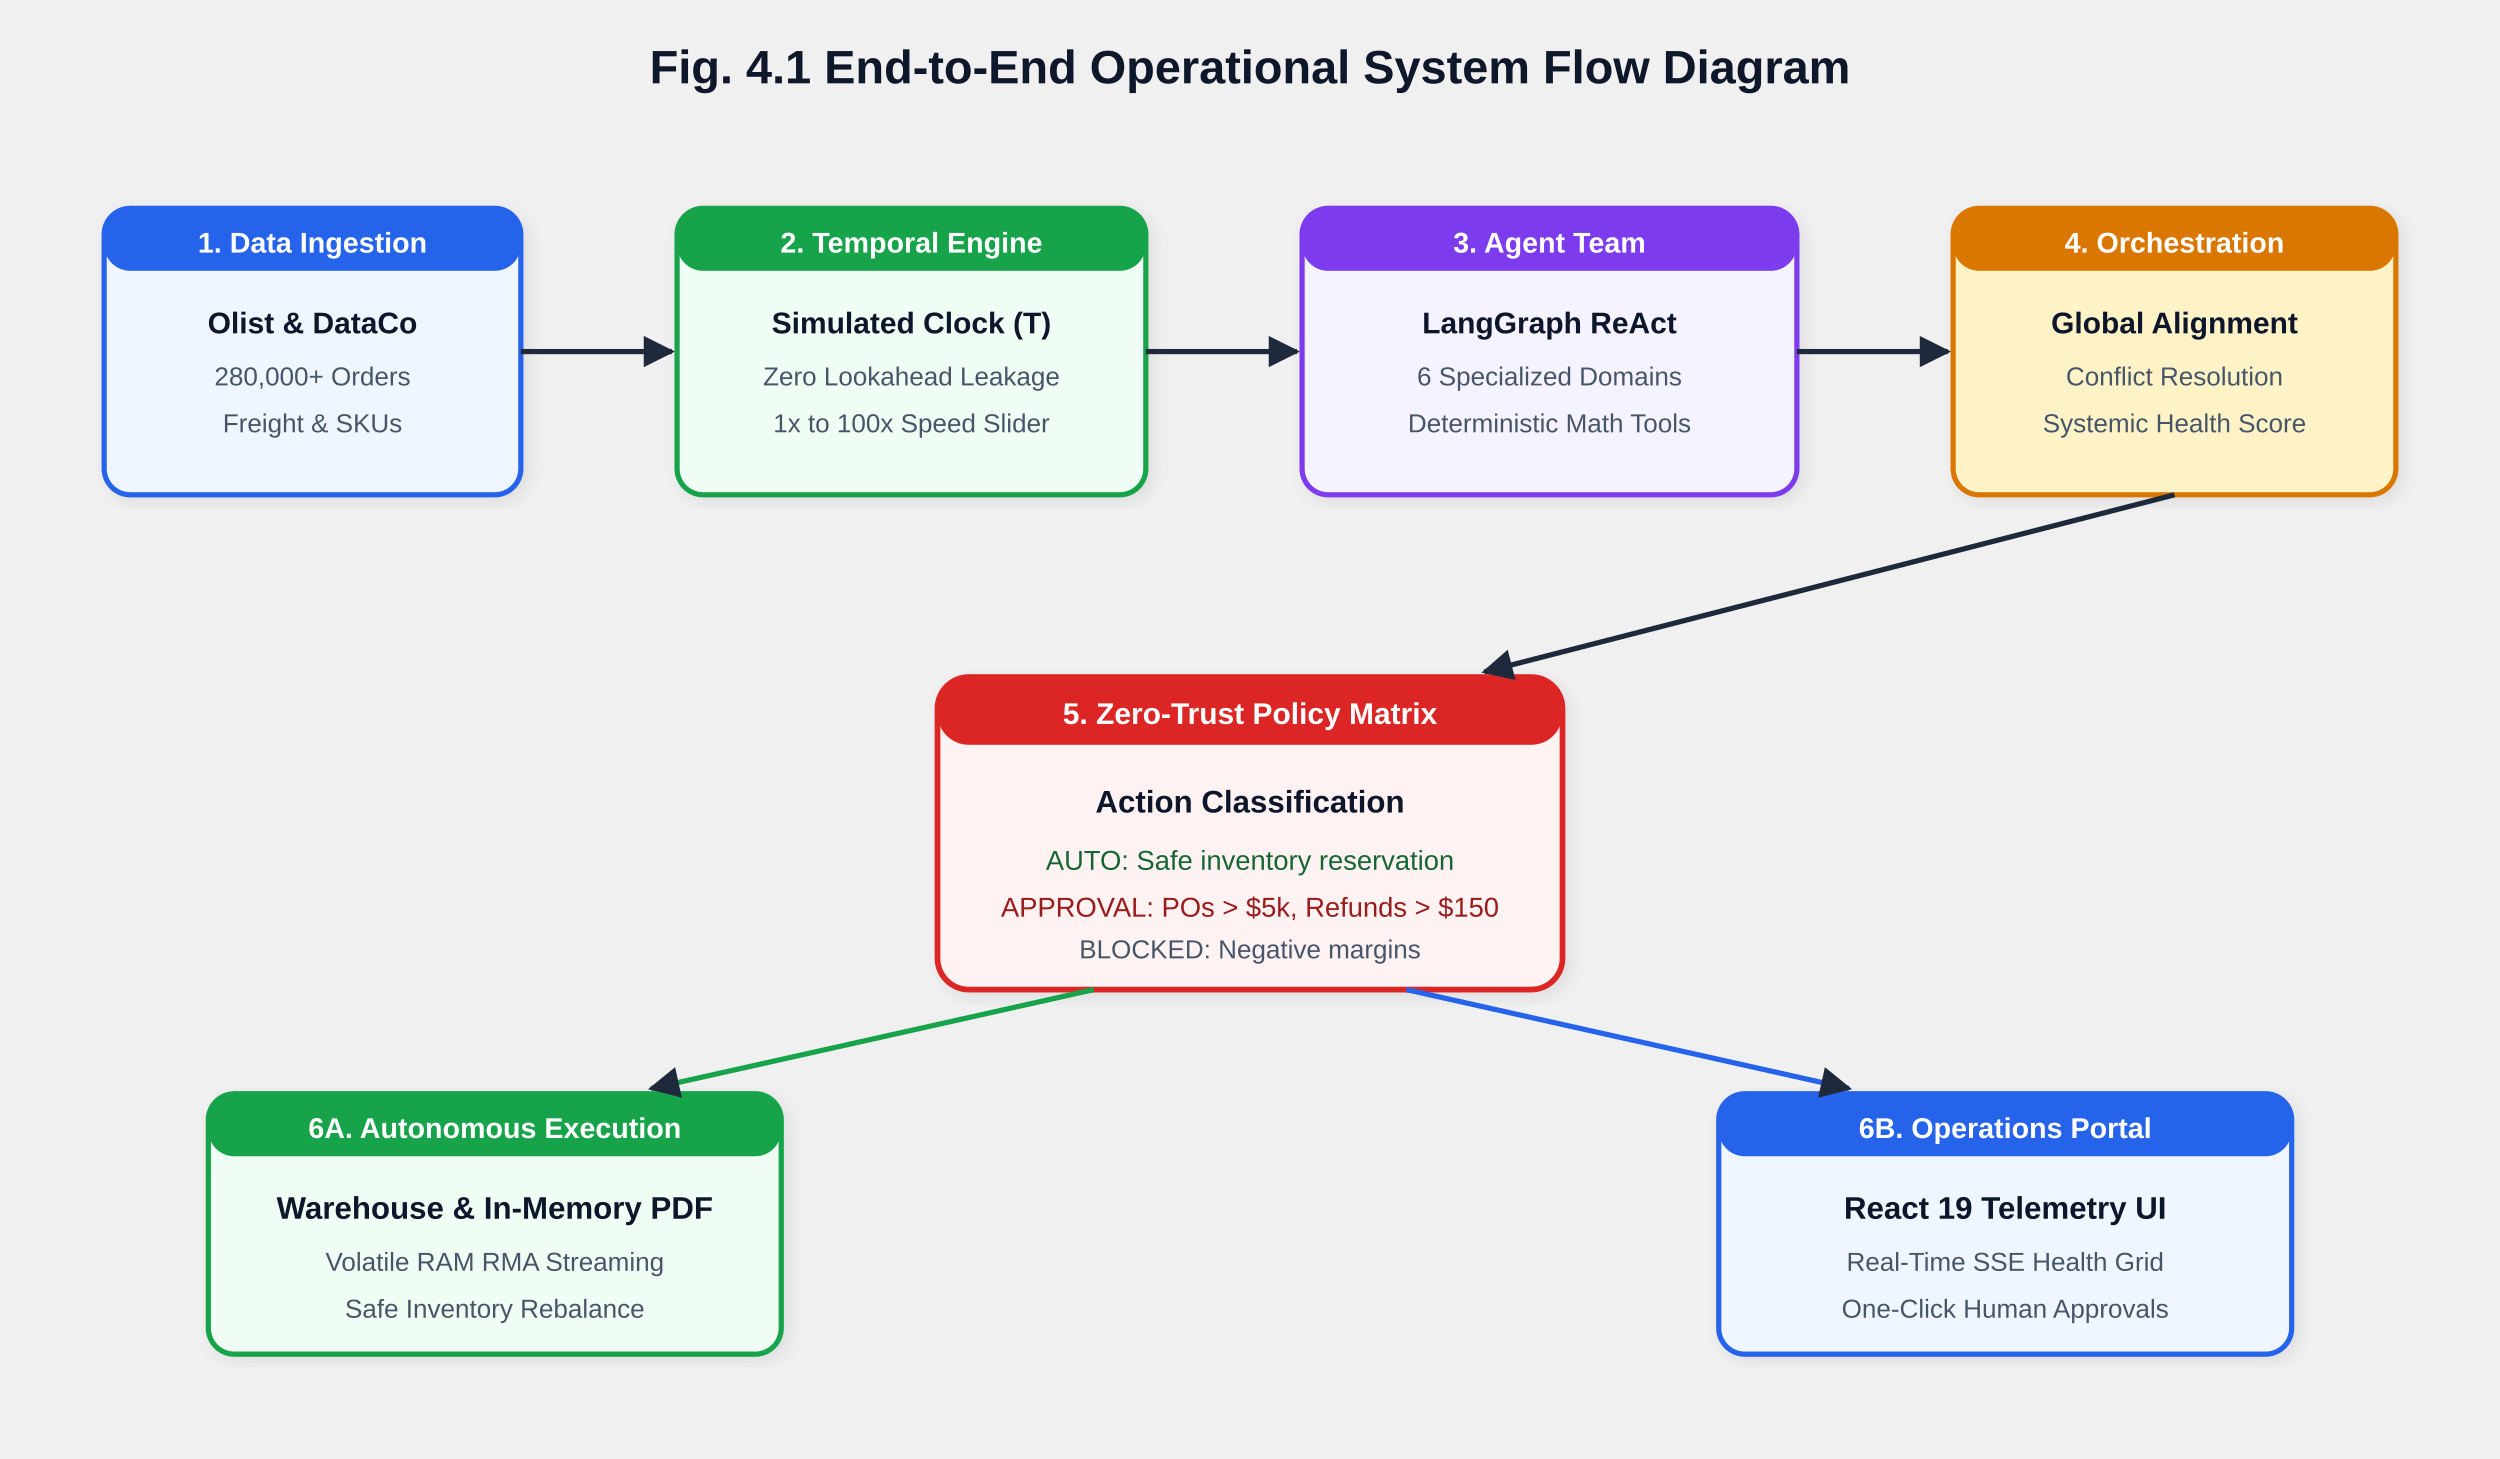
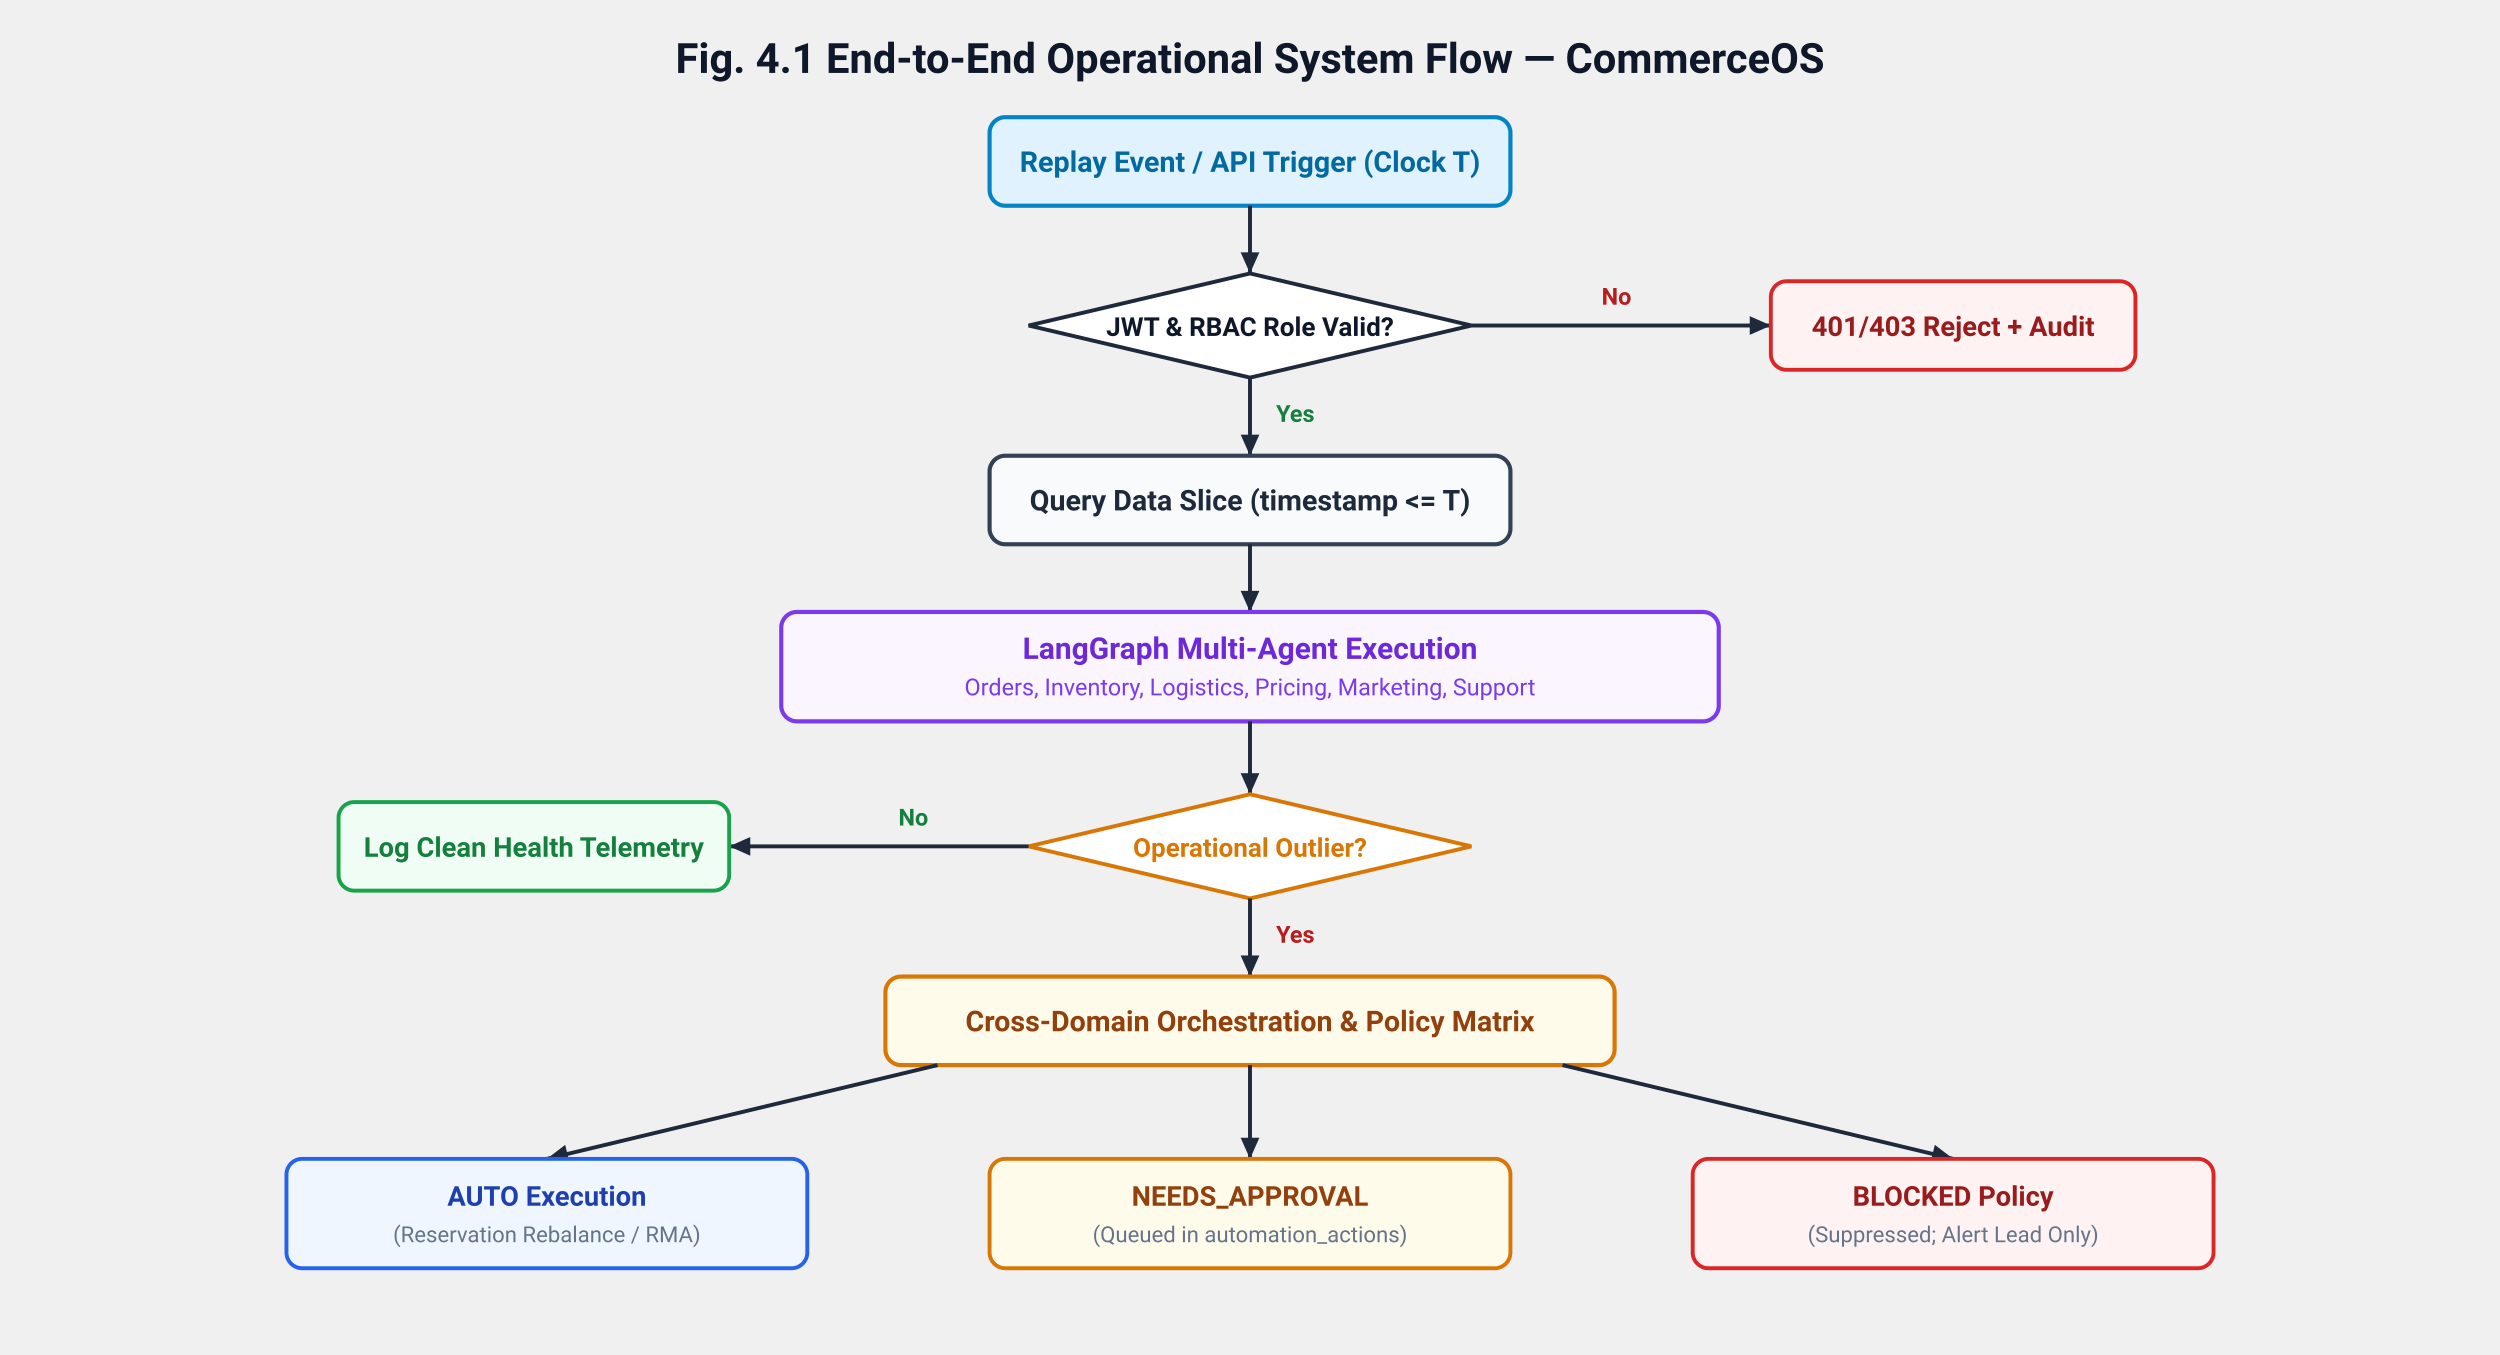
- <svg xmlns="http://www.w3.org/2000/svg" viewBox="0 0 960 560" width="100%" height="100%" style="background:#ffffff; font-family:'Segoe UI', Arial, sans-serif;">
+ <svg xmlns="http://www.w3.org/2000/svg" viewBox="0 0 960 520" width="100%" height="100%" style="background:#ffffff; font-family:'Segoe UI', -apple-system, BlinkMacSystemFont, Roboto, sans-serif;">
  <defs>
-     <marker id="sf_ar" viewBox="0 0 10 10" refX="9" refY="5" markerWidth="6" markerHeight="6" orient="auto">
-       <path d="M 0 0 L 10 5 L 0 10 z" fill="#1e293b" />
+     <marker id="fl_arr" viewBox="0 0 10 10" refX="9" refY="5" markerWidth="6" markerHeight="6" orient="auto">
+       <path d="M 0 1 L 9 5 L 0 9 z" fill="#1e293b" />
    </marker>
-     <filter id="sf_sh" x="-5%" y="-5%" width="110%" height="110%">
-       <feDropShadow dx="2" dy="2" stdDeviation="3" flood-opacity="0.08" />
-     </filter>
  </defs>
-   <text x="480" y="32" text-anchor="middle" font-size="18" font-weight="bold" fill="#0f172a">Fig. 4.1 End-to-End Operational System Flow Diagram</text>
-   <g transform="translate(40, 80)" filter="url(#sf_sh)">
-     <rect x="0" y="0" width="160" height="110" rx="10" fill="#eff6ff" stroke="#2563eb" stroke-width="2" />
-     <rect x="0" y="0" width="160" height="24" rx="10" fill="#2563eb" />
-     <text x="80" y="17" text-anchor="middle" font-size="11" font-weight="bold" fill="#ffffff">1. Data Ingestion</text>
-     <text x="80" y="48" text-anchor="middle" font-size="11.5" font-weight="bold" fill="#0f172a">Olist &amp; DataCo</text>
-     <text x="80" y="68" text-anchor="middle" font-size="10" fill="#475569">280,000+ Orders</text>
-     <text x="80" y="86" text-anchor="middle" font-size="10" fill="#475569">Freight &amp; SKUs</text>
-   </g>
-   <g transform="translate(260, 80)" filter="url(#sf_sh)">
-     <rect x="0" y="0" width="180" height="110" rx="10" fill="#f0fdf4" stroke="#16a34a" stroke-width="2" />
-     <rect x="0" y="0" width="180" height="24" rx="10" fill="#16a34a" />
-     <text x="90" y="17" text-anchor="middle" font-size="11" font-weight="bold" fill="#ffffff">2. Temporal Engine</text>
-     <text x="90" y="48" text-anchor="middle" font-size="11.5" font-weight="bold" fill="#0f172a">Simulated Clock (T)</text>
-     <text x="90" y="68" text-anchor="middle" font-size="10" fill="#475569">Zero Lookahead Leakage</text>
-     <text x="90" y="86" text-anchor="middle" font-size="10" fill="#475569">1x to 100x Speed Slider</text>
-   </g>
-   <g transform="translate(500, 80)" filter="url(#sf_sh)">
-     <rect x="0" y="0" width="190" height="110" rx="10" fill="#f5f3ff" stroke="#7c3aed" stroke-width="2" />
-     <rect x="0" y="0" width="190" height="24" rx="10" fill="#7c3aed" />
-     <text x="95" y="17" text-anchor="middle" font-size="11" font-weight="bold" fill="#ffffff">3. Agent Team</text>
-     <text x="95" y="48" text-anchor="middle" font-size="11.5" font-weight="bold" fill="#0f172a">LangGraph ReAct</text>
-     <text x="95" y="68" text-anchor="middle" font-size="10" fill="#475569">6 Specialized Domains</text>
-     <text x="95" y="86" text-anchor="middle" font-size="10" fill="#475569">Deterministic Math Tools</text>
-   </g>
-   <g transform="translate(750, 80)" filter="url(#sf_sh)">
-     <rect x="0" y="0" width="170" height="110" rx="10" fill="#fef3c7" stroke="#d97706" stroke-width="2" />
-     <rect x="0" y="0" width="170" height="24" rx="10" fill="#d97706" />
-     <text x="85" y="17" text-anchor="middle" font-size="11" font-weight="bold" fill="#ffffff">4. Orchestration</text>
-     <text x="85" y="48" text-anchor="middle" font-size="11.5" font-weight="bold" fill="#0f172a">Global Alignment</text>
-     <text x="85" y="68" text-anchor="middle" font-size="10" fill="#475569">Conflict Resolution</text>
-     <text x="85" y="86" text-anchor="middle" font-size="10" fill="#475569">Systemic Health Score</text>
-   </g>
-   <line x1="200" y1="135" x2="258" y2="135" stroke="#1e293b" stroke-width="2" marker-end="url(#sf_ar)" />
-   <line x1="440" y1="135" x2="498" y2="135" stroke="#1e293b" stroke-width="2" marker-end="url(#sf_ar)" />
-   <line x1="690" y1="135" x2="748" y2="135" stroke="#1e293b" stroke-width="2" marker-end="url(#sf_ar)" />
-   <g transform="translate(360, 260)" filter="url(#sf_sh)">
-     <rect x="0" y="0" width="240" height="120" rx="12" fill="#fef2f2" stroke="#dc2626" stroke-width="2.2" />
-     <rect x="0" y="0" width="240" height="26" rx="12" fill="#dc2626" />
-     <text x="120" y="18" text-anchor="middle" font-size="11.5" font-weight="bold" fill="#ffffff">5. Zero-Trust Policy Matrix</text>
-     <text x="120" y="52" text-anchor="middle" font-size="12" font-weight="bold" fill="#0f172a">Action Classification</text>
-     <text x="120" y="74" text-anchor="middle" font-size="10.5" fill="#166534">AUTO: Safe inventory reservation</text>
-     <text x="120" y="92" text-anchor="middle" font-size="10.5" fill="#991b1b">APPROVAL: POs &gt; $5k, Refunds &gt; $150</text>
-     <text x="120" y="108" text-anchor="middle" font-size="10" fill="#475569">BLOCKED: Negative margins</text>
-   </g>
-   <line x1="835" y1="190" x2="570" y2="258" stroke="#1e293b" stroke-width="2" marker-end="url(#sf_ar)" />
-   <g transform="translate(80, 420)" filter="url(#sf_sh)">
-     <rect x="0" y="0" width="220" height="100" rx="10" fill="#f0fdf4" stroke="#16a34a" stroke-width="2" />
-     <rect x="0" y="0" width="220" height="24" rx="10" fill="#16a34a" />
-     <text x="110" y="17" text-anchor="middle" font-size="11" font-weight="bold" fill="#ffffff">6A. Autonomous Execution</text>
-     <text x="110" y="48" text-anchor="middle" font-size="12" font-weight="bold" fill="#0f172a">Warehouse &amp; In-Memory PDF</text>
-     <text x="110" y="68" text-anchor="middle" font-size="10" fill="#475569">Volatile RAM RMA Streaming</text>
-     <text x="110" y="86" text-anchor="middle" font-size="10" fill="#475569">Safe Inventory Rebalance</text>
-   </g>
-   <g transform="translate(660, 420)" filter="url(#sf_sh)">
-     <rect x="0" y="0" width="220" height="100" rx="10" fill="#eff6ff" stroke="#2563eb" stroke-width="2" />
-     <rect x="0" y="0" width="220" height="24" rx="10" fill="#2563eb" />
-     <text x="110" y="17" text-anchor="middle" font-size="11" font-weight="bold" fill="#ffffff">6B. Operations Portal</text>
-     <text x="110" y="48" text-anchor="middle" font-size="12" font-weight="bold" fill="#0f172a">React 19 Telemetry UI</text>
-     <text x="110" y="68" text-anchor="middle" font-size="10" fill="#475569">Real-Time SSE Health Grid</text>
-     <text x="110" y="86" text-anchor="middle" font-size="10" fill="#475569">One-Click Human Approvals</text>
-   </g>
-   <line x1="420" y1="380" x2="250" y2="418" stroke="#16a34a" stroke-width="2" marker-end="url(#sf_ar)" />
-   <line x1="540" y1="380" x2="710" y2="418" stroke="#2563eb" stroke-width="2" marker-end="url(#sf_ar)" />
+   <text x="480" y="28" text-anchor="middle" font-size="16" font-weight="bold" fill="#0f172a">Fig. 4.1 End-to-End Operational System Flow — CommerceOS</text>
+   <rect x="380" y="45" width="200" height="34" rx="6" fill="#e0f2fe" stroke="#0284c7" stroke-width="1.6" />
+   <text x="480" y="66" text-anchor="middle" font-size="11" font-weight="bold" fill="#0369a1">Replay Event / API Trigger (Clock T)</text>
+   <line x1="480" y1="79" x2="480" y2="105" stroke="#1e293b" stroke-width="1.5" marker-end="url(#fl_arr)" />
+   <polygon points="480,105 565,125 480,145 395,125" fill="#ffffff" stroke="#1e293b" stroke-width="1.5" />
+   <text x="480" y="129" text-anchor="middle" font-size="10" font-weight="bold" fill="#0f172a">JWT &amp; RBAC Role Valid?</text>
+   <line x1="565" y1="125" x2="680" y2="125" stroke="#1e293b" stroke-width="1.5" marker-end="url(#fl_arr)" />
+   <text x="615" y="117" font-size="9" font-weight="bold" fill="#b91c1c">No</text>
+   <rect x="680" y="108" width="140" height="34" rx="6" fill="#fef2f2" stroke="#dc2626" stroke-width="1.5" />
+   <text x="750" y="129" text-anchor="middle" font-size="10.5" font-weight="bold" fill="#991b1b">401/403 Reject + Audit</text>
+   <line x1="480" y1="145" x2="480" y2="175" stroke="#1e293b" stroke-width="1.5" marker-end="url(#fl_arr)" />
+   <text x="490" y="162" font-size="9" font-weight="bold" fill="#15803d">Yes</text>
+   <rect x="380" y="175" width="200" height="34" rx="6" fill="#f8fafc" stroke="#334155" stroke-width="1.6" />
+   <text x="480" y="196" text-anchor="middle" font-size="11" font-weight="bold" fill="#1e293b">Query Data Slice (timestamp &lt;= T)</text>
+   <line x1="480" y1="209" x2="480" y2="235" stroke="#1e293b" stroke-width="1.5" marker-end="url(#fl_arr)" />
+   <rect x="300" y="235" width="360" height="42" rx="6" fill="#faf5ff" stroke="#7c3aed" stroke-width="1.6" />
+   <text x="480" y="253" text-anchor="middle" font-size="11.5" font-weight="bold" fill="#6d28d9">LangGraph Multi-Agent Execution</text>
+   <text x="480" y="267" text-anchor="middle" font-size="9" fill="#7c3aed">Orders, Inventory, Logistics, Pricing, Marketing, Support</text>
+   <line x1="480" y1="277" x2="480" y2="305" stroke="#1e293b" stroke-width="1.5" marker-end="url(#fl_arr)" />
+   <polygon points="480,305 565,325 480,345 395,325" fill="#ffffff" stroke="#d97706" stroke-width="1.5" />
+   <text x="480" y="329" text-anchor="middle" font-size="10" font-weight="bold" fill="#d97706">Operational Outlier?</text>
+   <line x1="395" y1="325" x2="280" y2="325" stroke="#1e293b" stroke-width="1.5" marker-end="url(#fl_arr)" />
+   <text x="345" y="317" font-size="9" font-weight="bold" fill="#15803d">No</text>
+   <rect x="130" y="308" width="150" height="34" rx="6" fill="#f0fdf4" stroke="#16a34a" stroke-width="1.5" />
+   <text x="205" y="329" text-anchor="middle" font-size="10.5" font-weight="bold" fill="#15803d">Log Clean Health Telemetry</text>
+   <line x1="480" y1="345" x2="480" y2="375" stroke="#1e293b" stroke-width="1.5" marker-end="url(#fl_arr)" />
+   <text x="490" y="362" font-size="9" font-weight="bold" fill="#b91c1c">Yes</text>
+   <rect x="340" y="375" width="280" height="34" rx="6" fill="#fffbeb" stroke="#d97706" stroke-width="1.6" />
+   <text x="480" y="396" text-anchor="middle" font-size="11" font-weight="bold" fill="#92400e">Cross-Domain Orchestration &amp; Policy Matrix</text>
+   <line x1="360" y1="409" x2="210" y2="445" stroke="#1e293b" stroke-width="1.5" marker-end="url(#fl_arr)" />
+   <line x1="480" y1="409" x2="480" y2="445" stroke="#1e293b" stroke-width="1.5" marker-end="url(#fl_arr)" />
+   <line x1="600" y1="409" x2="750" y2="445" stroke="#1e293b" stroke-width="1.5" marker-end="url(#fl_arr)" />
+   <rect x="110" y="445" width="200" height="42" rx="6" fill="#eff6ff" stroke="#2563eb" stroke-width="1.5" />
+   <text x="210" y="463" text-anchor="middle" font-size="10.5" font-weight="bold" fill="#1e40af">AUTO Execution</text>
+   <text x="210" y="477" text-anchor="middle" font-size="8.5" fill="#64748b">(Reservation Rebalance / RMA)</text>
+   <rect x="380" y="445" width="200" height="42" rx="6" fill="#fffbeb" stroke="#d97706" stroke-width="1.5" />
+   <text x="480" y="463" text-anchor="middle" font-size="10.5" font-weight="bold" fill="#92400e">NEEDS_APPROVAL</text>
+   <text x="480" y="477" text-anchor="middle" font-size="8.5" fill="#64748b">(Queued in automation_actions)</text>
+   <rect x="650" y="445" width="200" height="42" rx="6" fill="#fef2f2" stroke="#dc2626" stroke-width="1.5" />
+   <text x="750" y="463" text-anchor="middle" font-size="10.5" font-weight="bold" fill="#991b1b">BLOCKED Policy</text>
+   <text x="750" y="477" text-anchor="middle" font-size="8.5" fill="#64748b">(Suppressed; Alert Lead Only)</text>
</svg>
